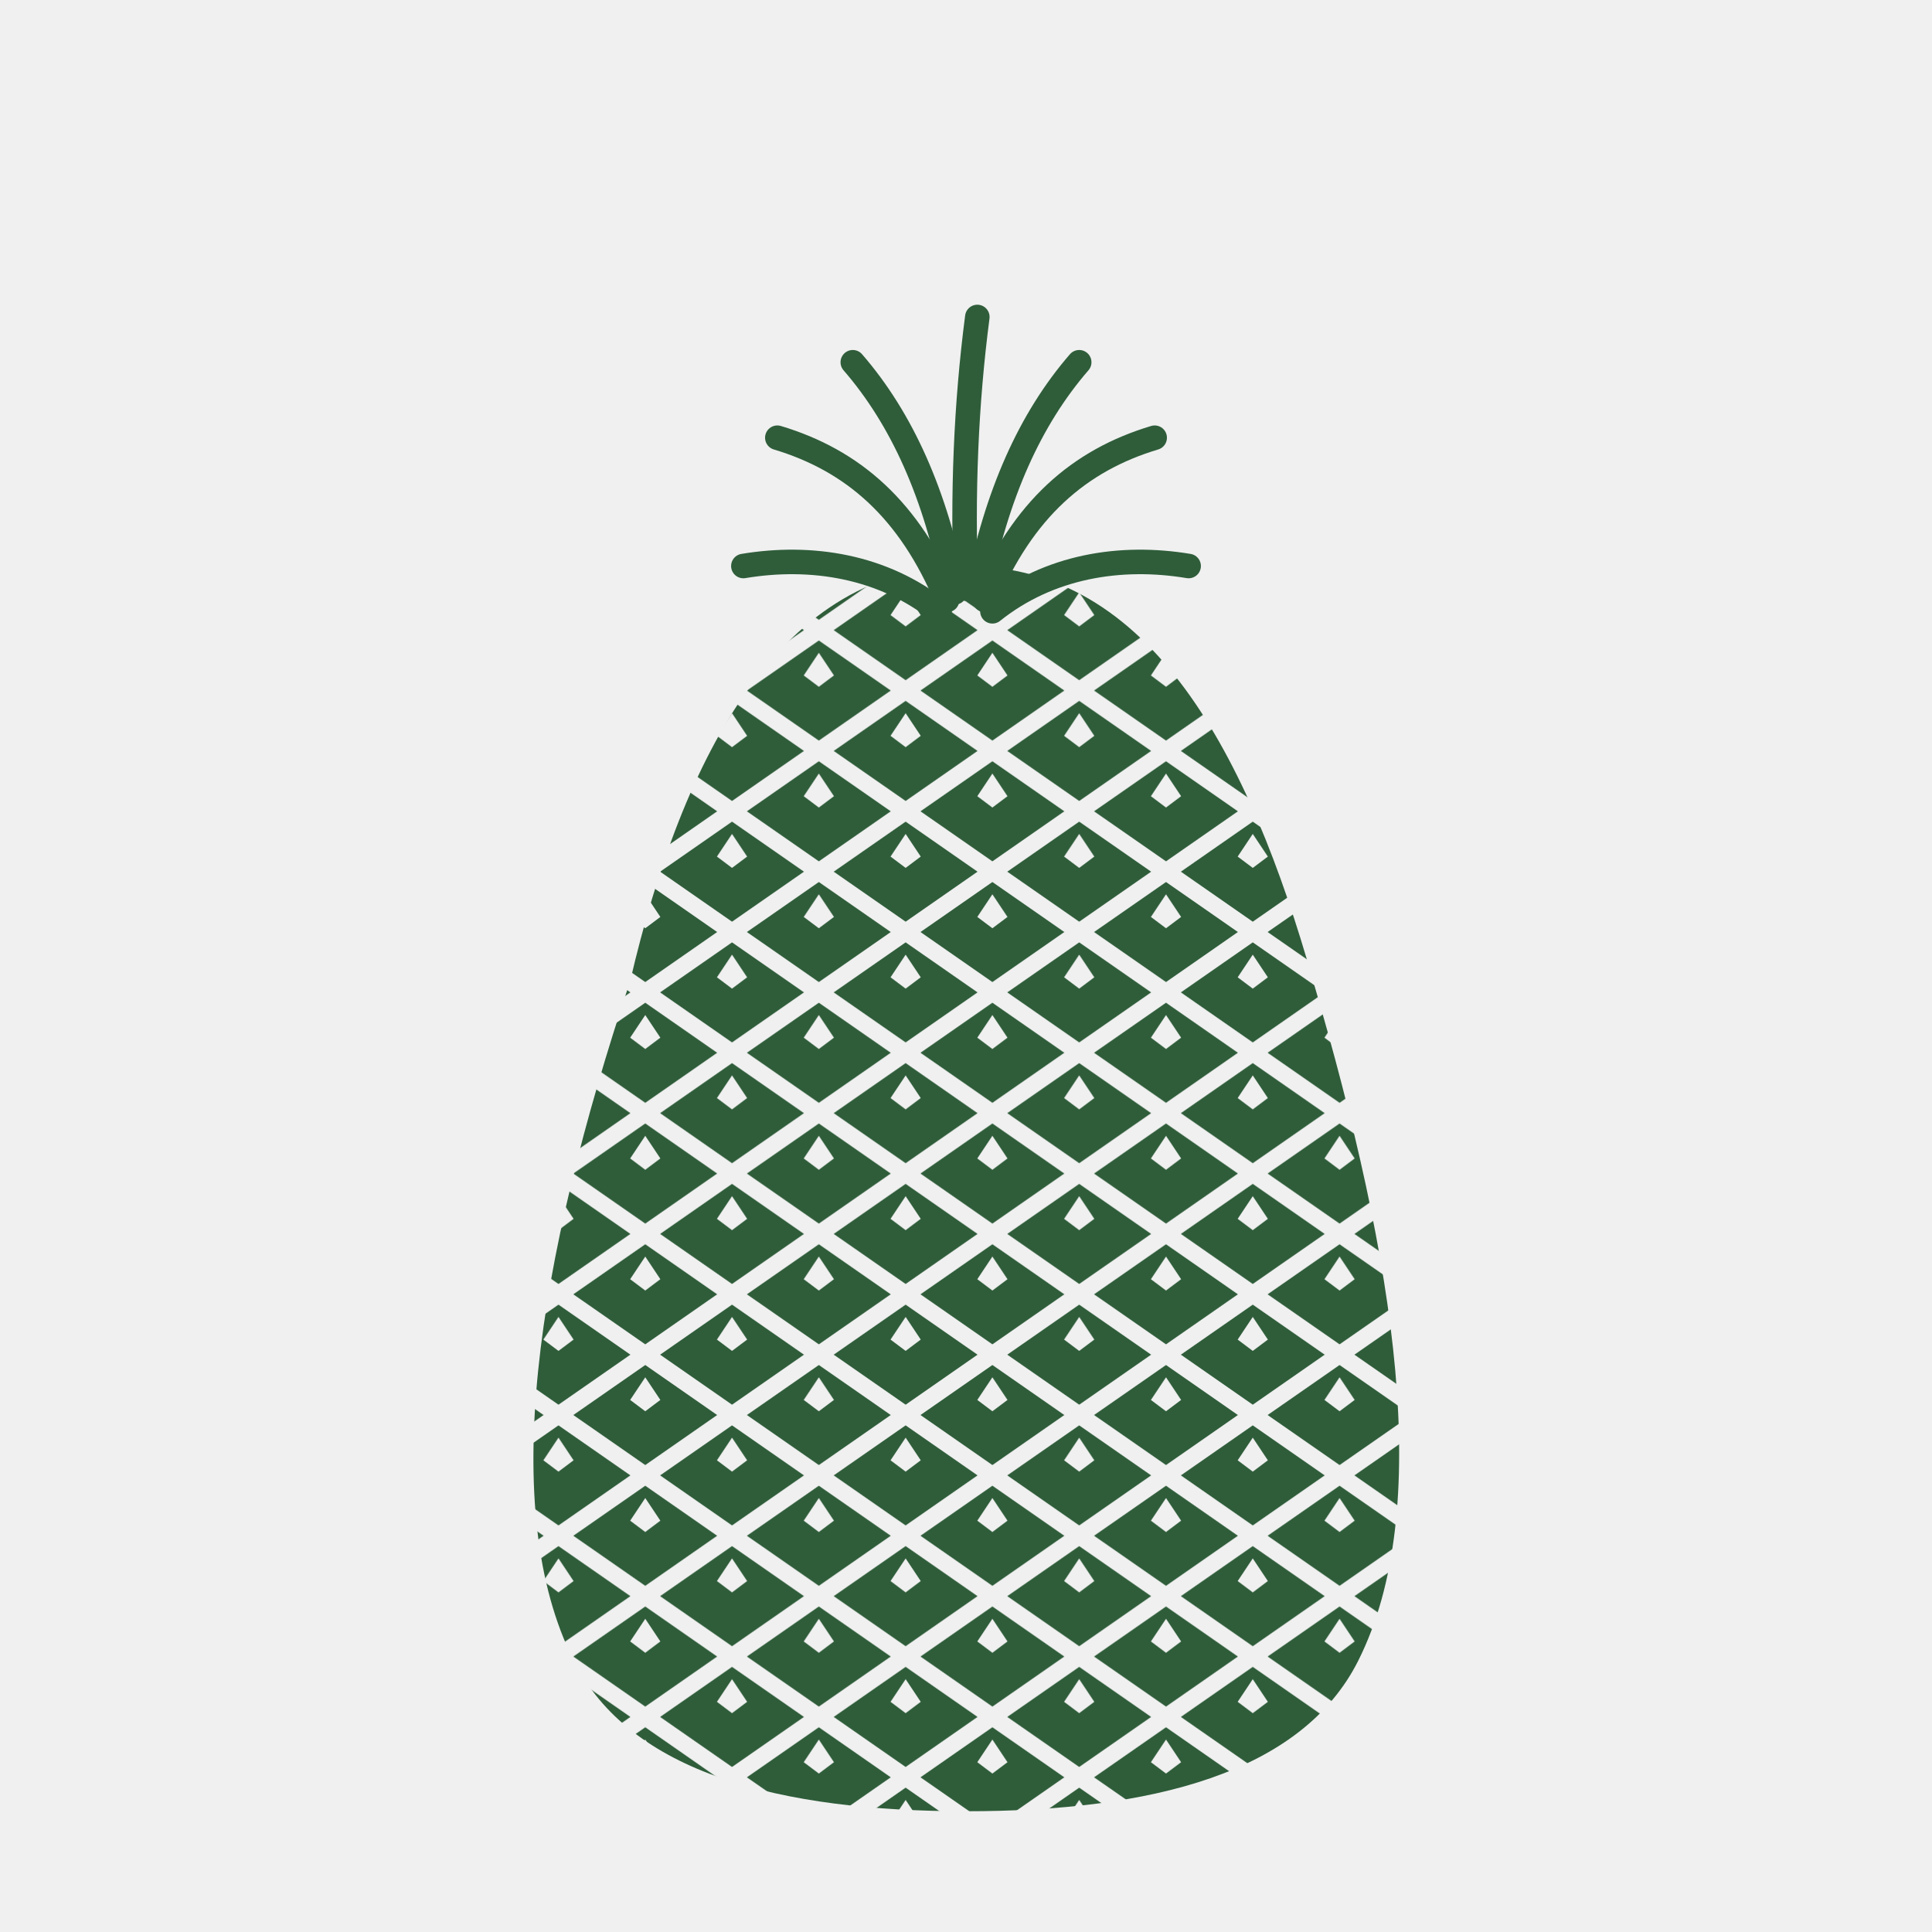
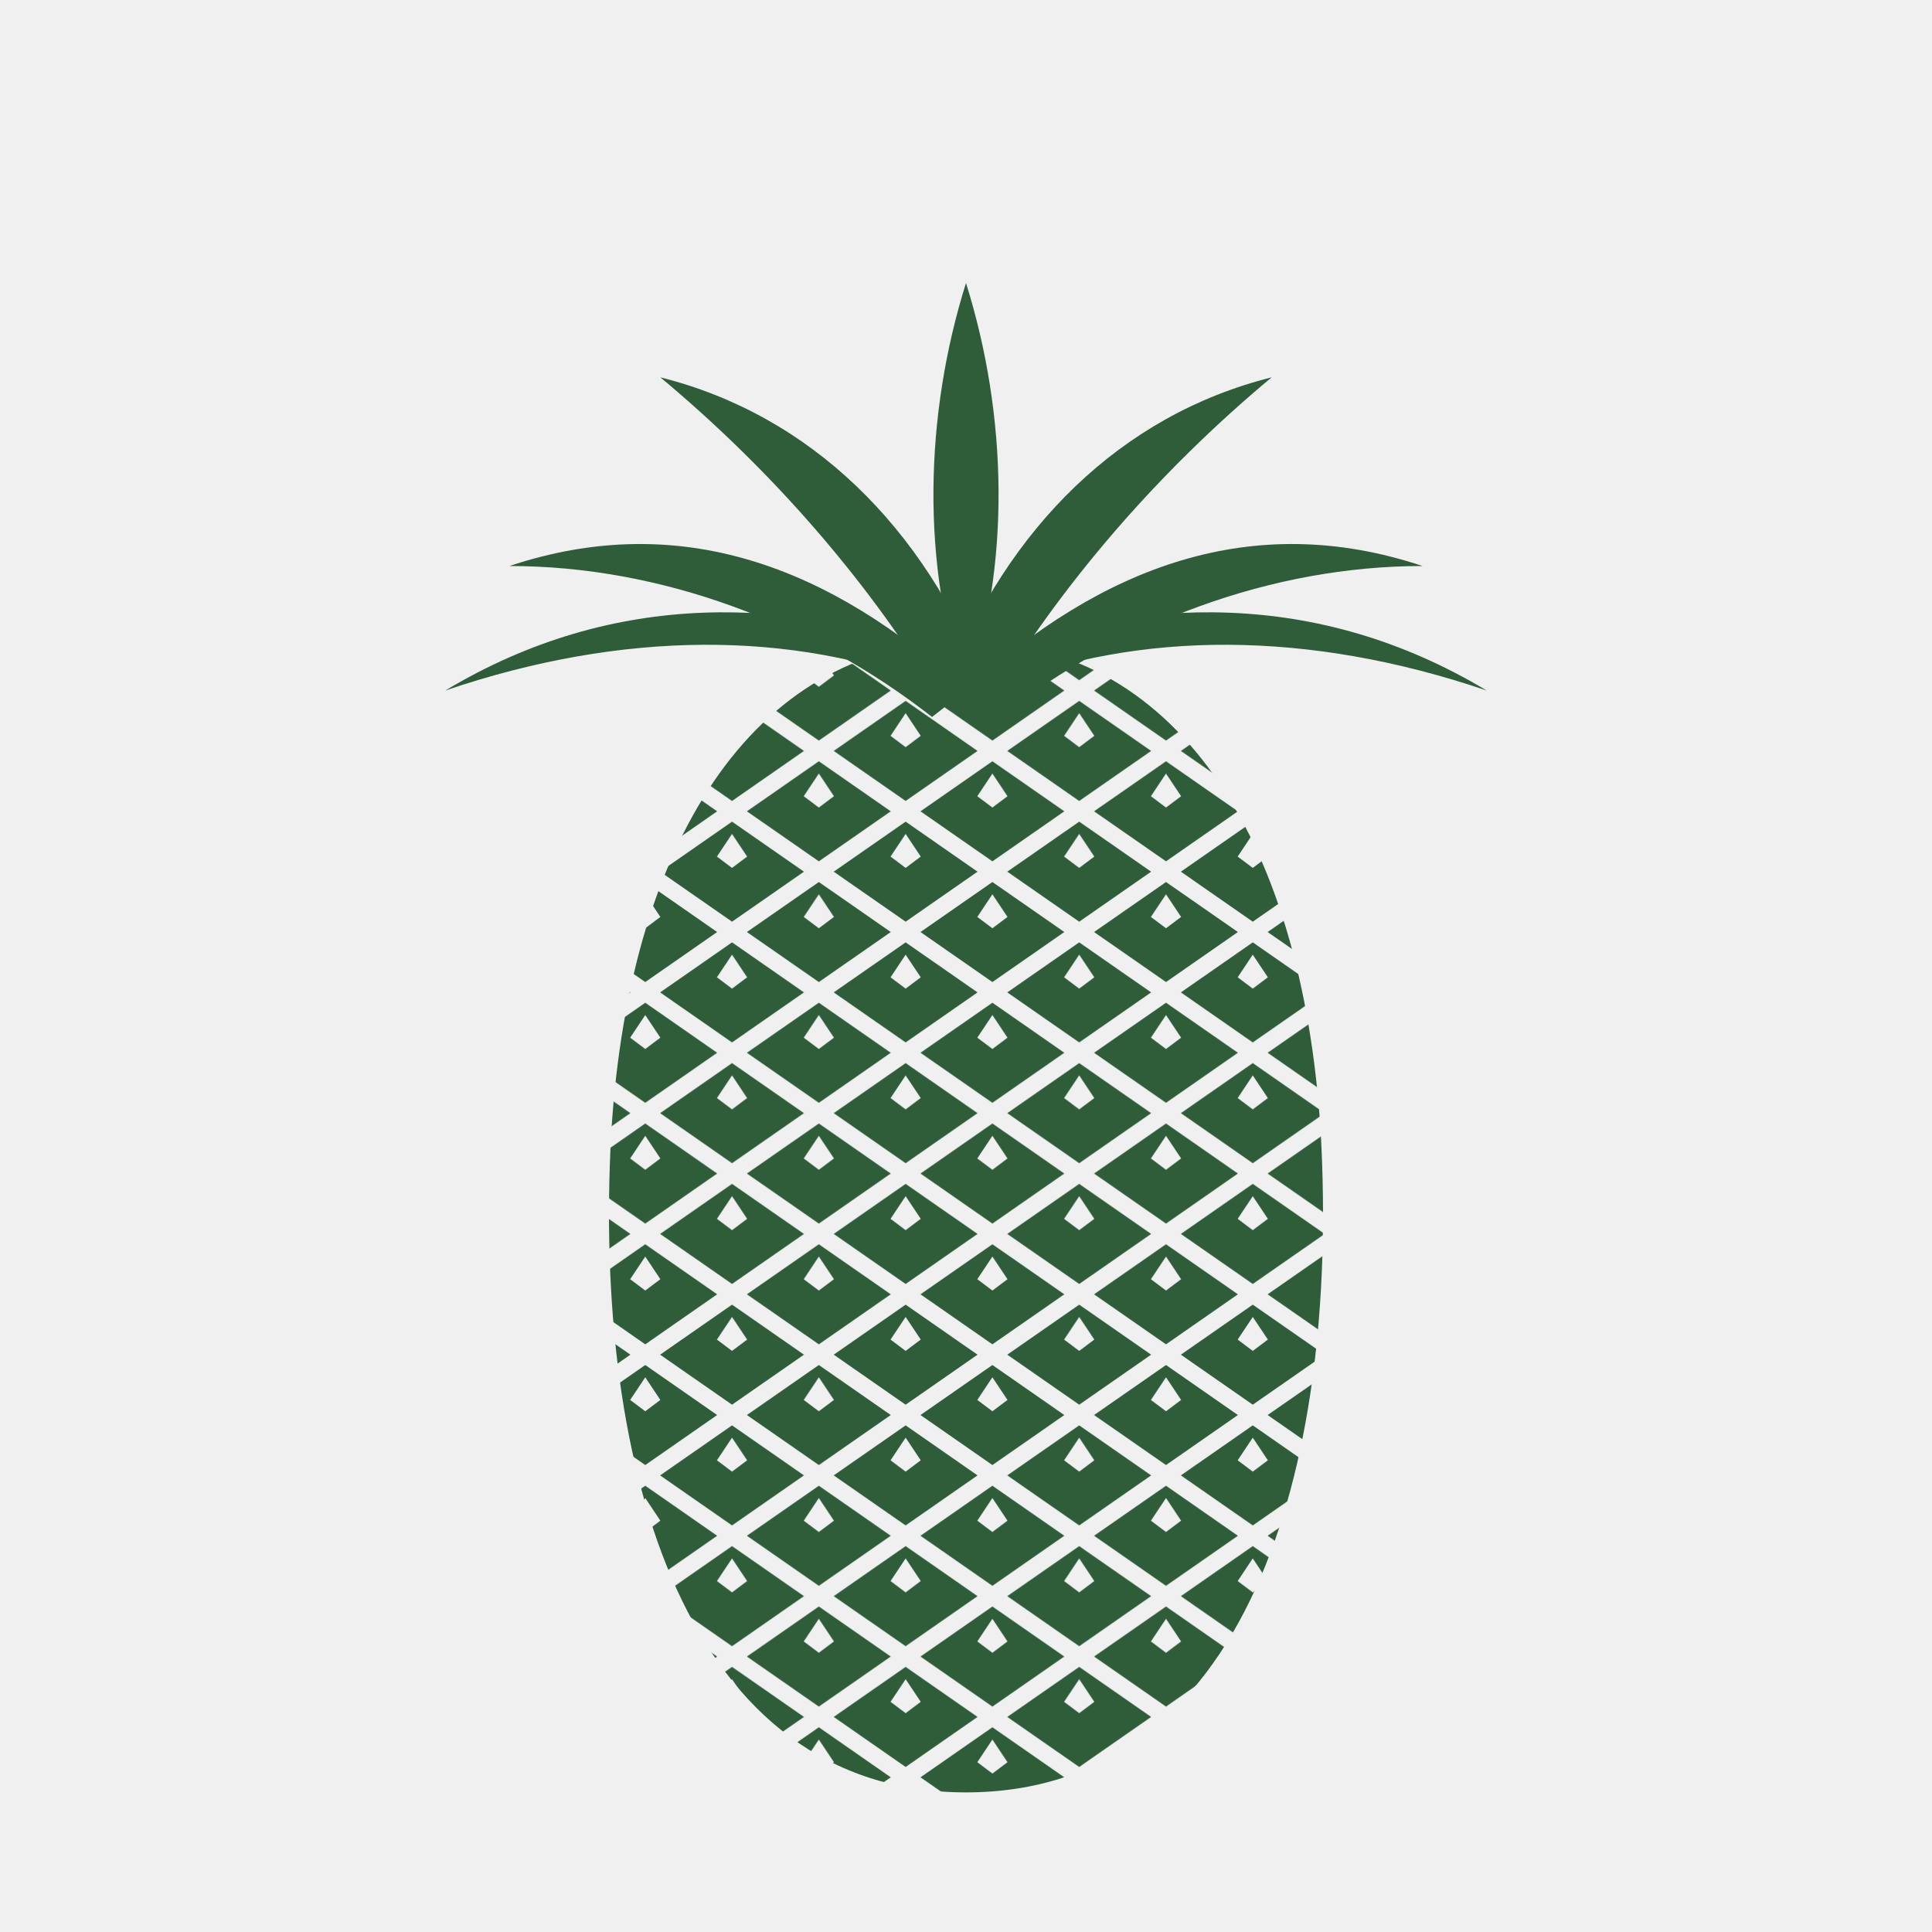
<svg xmlns="http://www.w3.org/2000/svg" viewBox="0 0 1024 1024" width="1024" height="1024">
  <defs>
    <pattern id="tub" width="92" height="64" patternUnits="userSpaceOnUse" x="20" y="14">
      <path d="M46 0 L92 32 L46 64 L0 32 Z" fill="none" stroke="#000" stroke-width="9" stroke-linejoin="round" />
      <path d="M46 12 L54 24 L46 30 L38 24 Z" fill="#000" />
      <path d="M0 44 L8 56 L0 62 L-8 56 Z M92 44 L100 56 L92 62 L84 56 Z" fill="#000" />
    </pattern>
    <mask id="cut">
      <rect width="1024" height="1024" fill="#fff" />
      <rect x="250" y="300" width="524" height="680" fill="url(#tub)" />
    </mask>
  </defs>
  <g fill="#2f5d3a">
-     <g stroke="#2f5d3a" stroke-width="13" stroke-linecap="round" fill="none">
-       <path d="M502 318 C482 270 452 244 412 232" />
-       <path d="M522 318 C542 270 572 244 612 232" />
-       <path d="M506 314 C496 262 478 222 452 192" />
-       <path d="M518 314 C528 262 546 222 572 192" />
-       <path d="M512 312 C510 262 512 214 518 168" />
-       <path d="M498 324 C468 300 430 294 394 300" />
-       <path d="M526 324 C556 300 594 294 630 300" />
-     </g>
-     <path mask="url(#cut)" d="M512 300 C610 300 662 400 696 520 C740 670 760 800 720 880 C690 940 610 960 512 960 C414 960 334 940 304 880 C264 800 284 670 334 520 C362 400 414 300 512 300 Z" />
+     <path d="M496 364 C420 334 330 334 236 366 C326 312 420 316 506 348 Z" />
+     <path d="M528 364 C604 334 694 334 788 366 C698 312 604 316 518 348 Z" />
+     <path d="M494 380 C430 330 350 300 270 300 C360 270 440 300 512 366 Z" />
+     <path d="M530 380 C594 330 674 300 754 300 C664 270 584 300 512 366 Z" />
+     <path d="M500 374 C462 310 410 250 350 200 C430 220 490 280 522 362 Z" />
+     <path d="M524 374 C562 310 614 250 674 200 C594 220 534 280 502 362 Z" />
+     <path d="M512 368 C488 300 490 220 512 150 C534 220 536 300 512 368 Z" />
+     <path mask="url(#cut)" d="M512 340 C620 340 690 440 700 600 C710 780 660 950 512 950 C364 950 314 780 324 600 C334 440 404 340 512 340 Z" />
  </g>
</svg>
